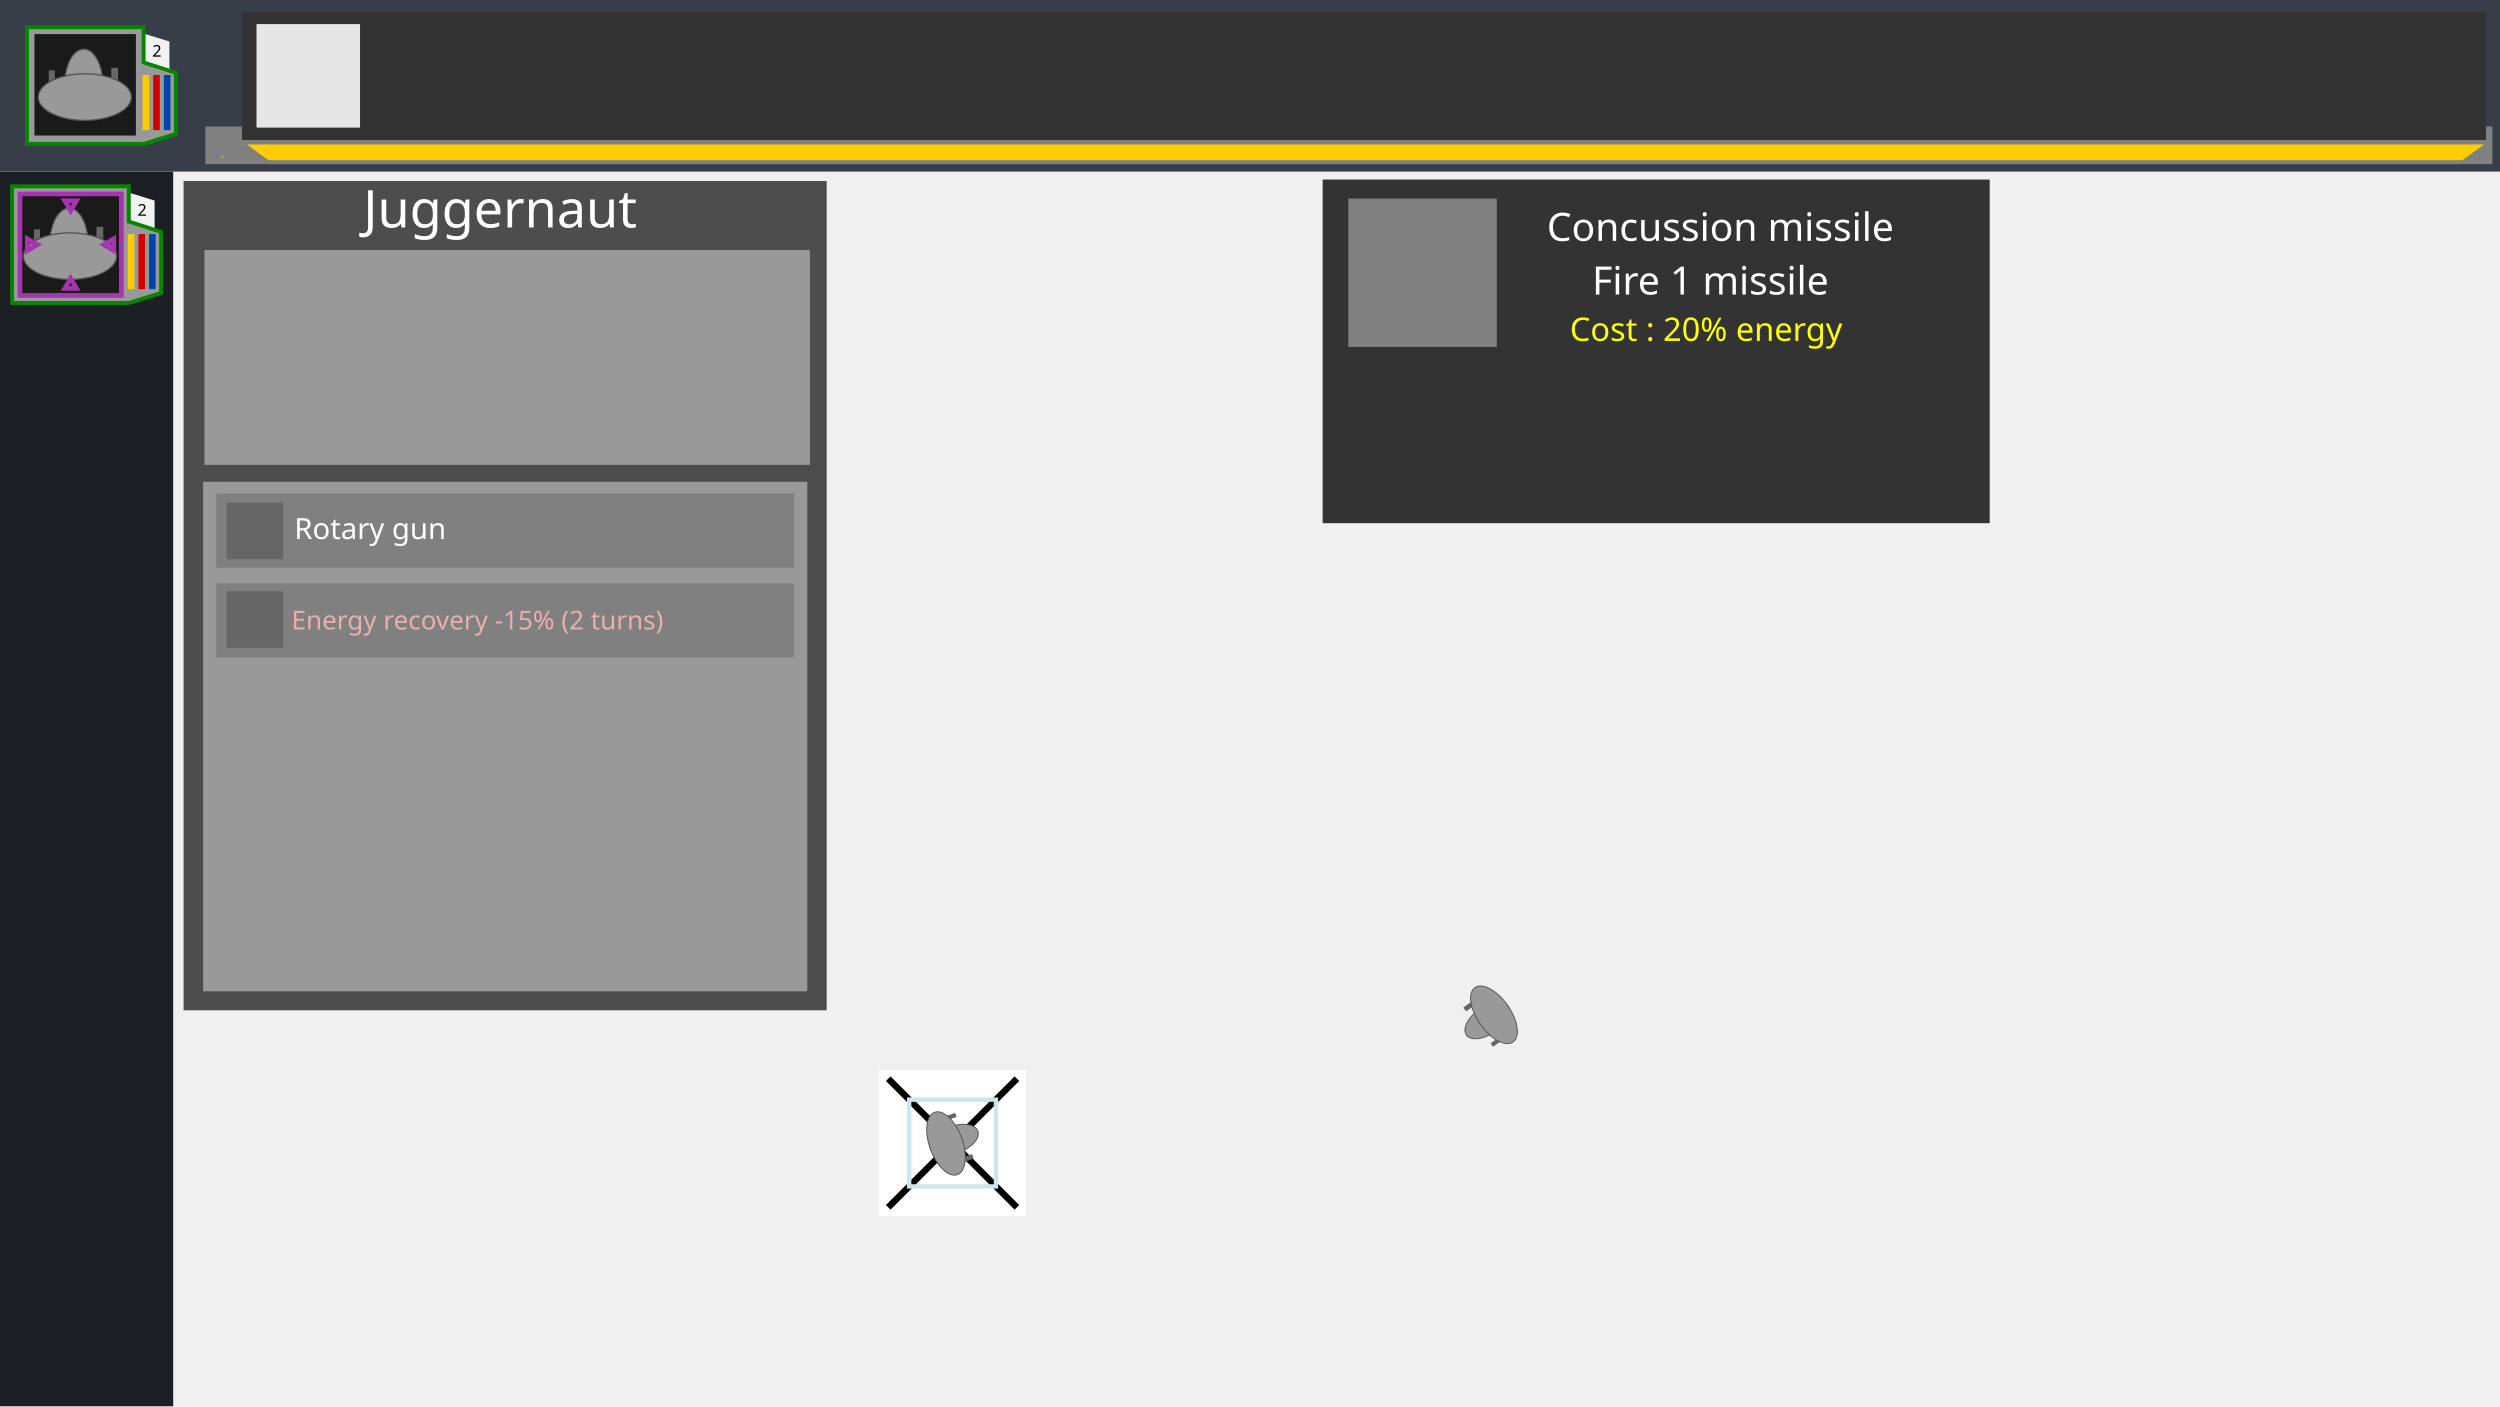
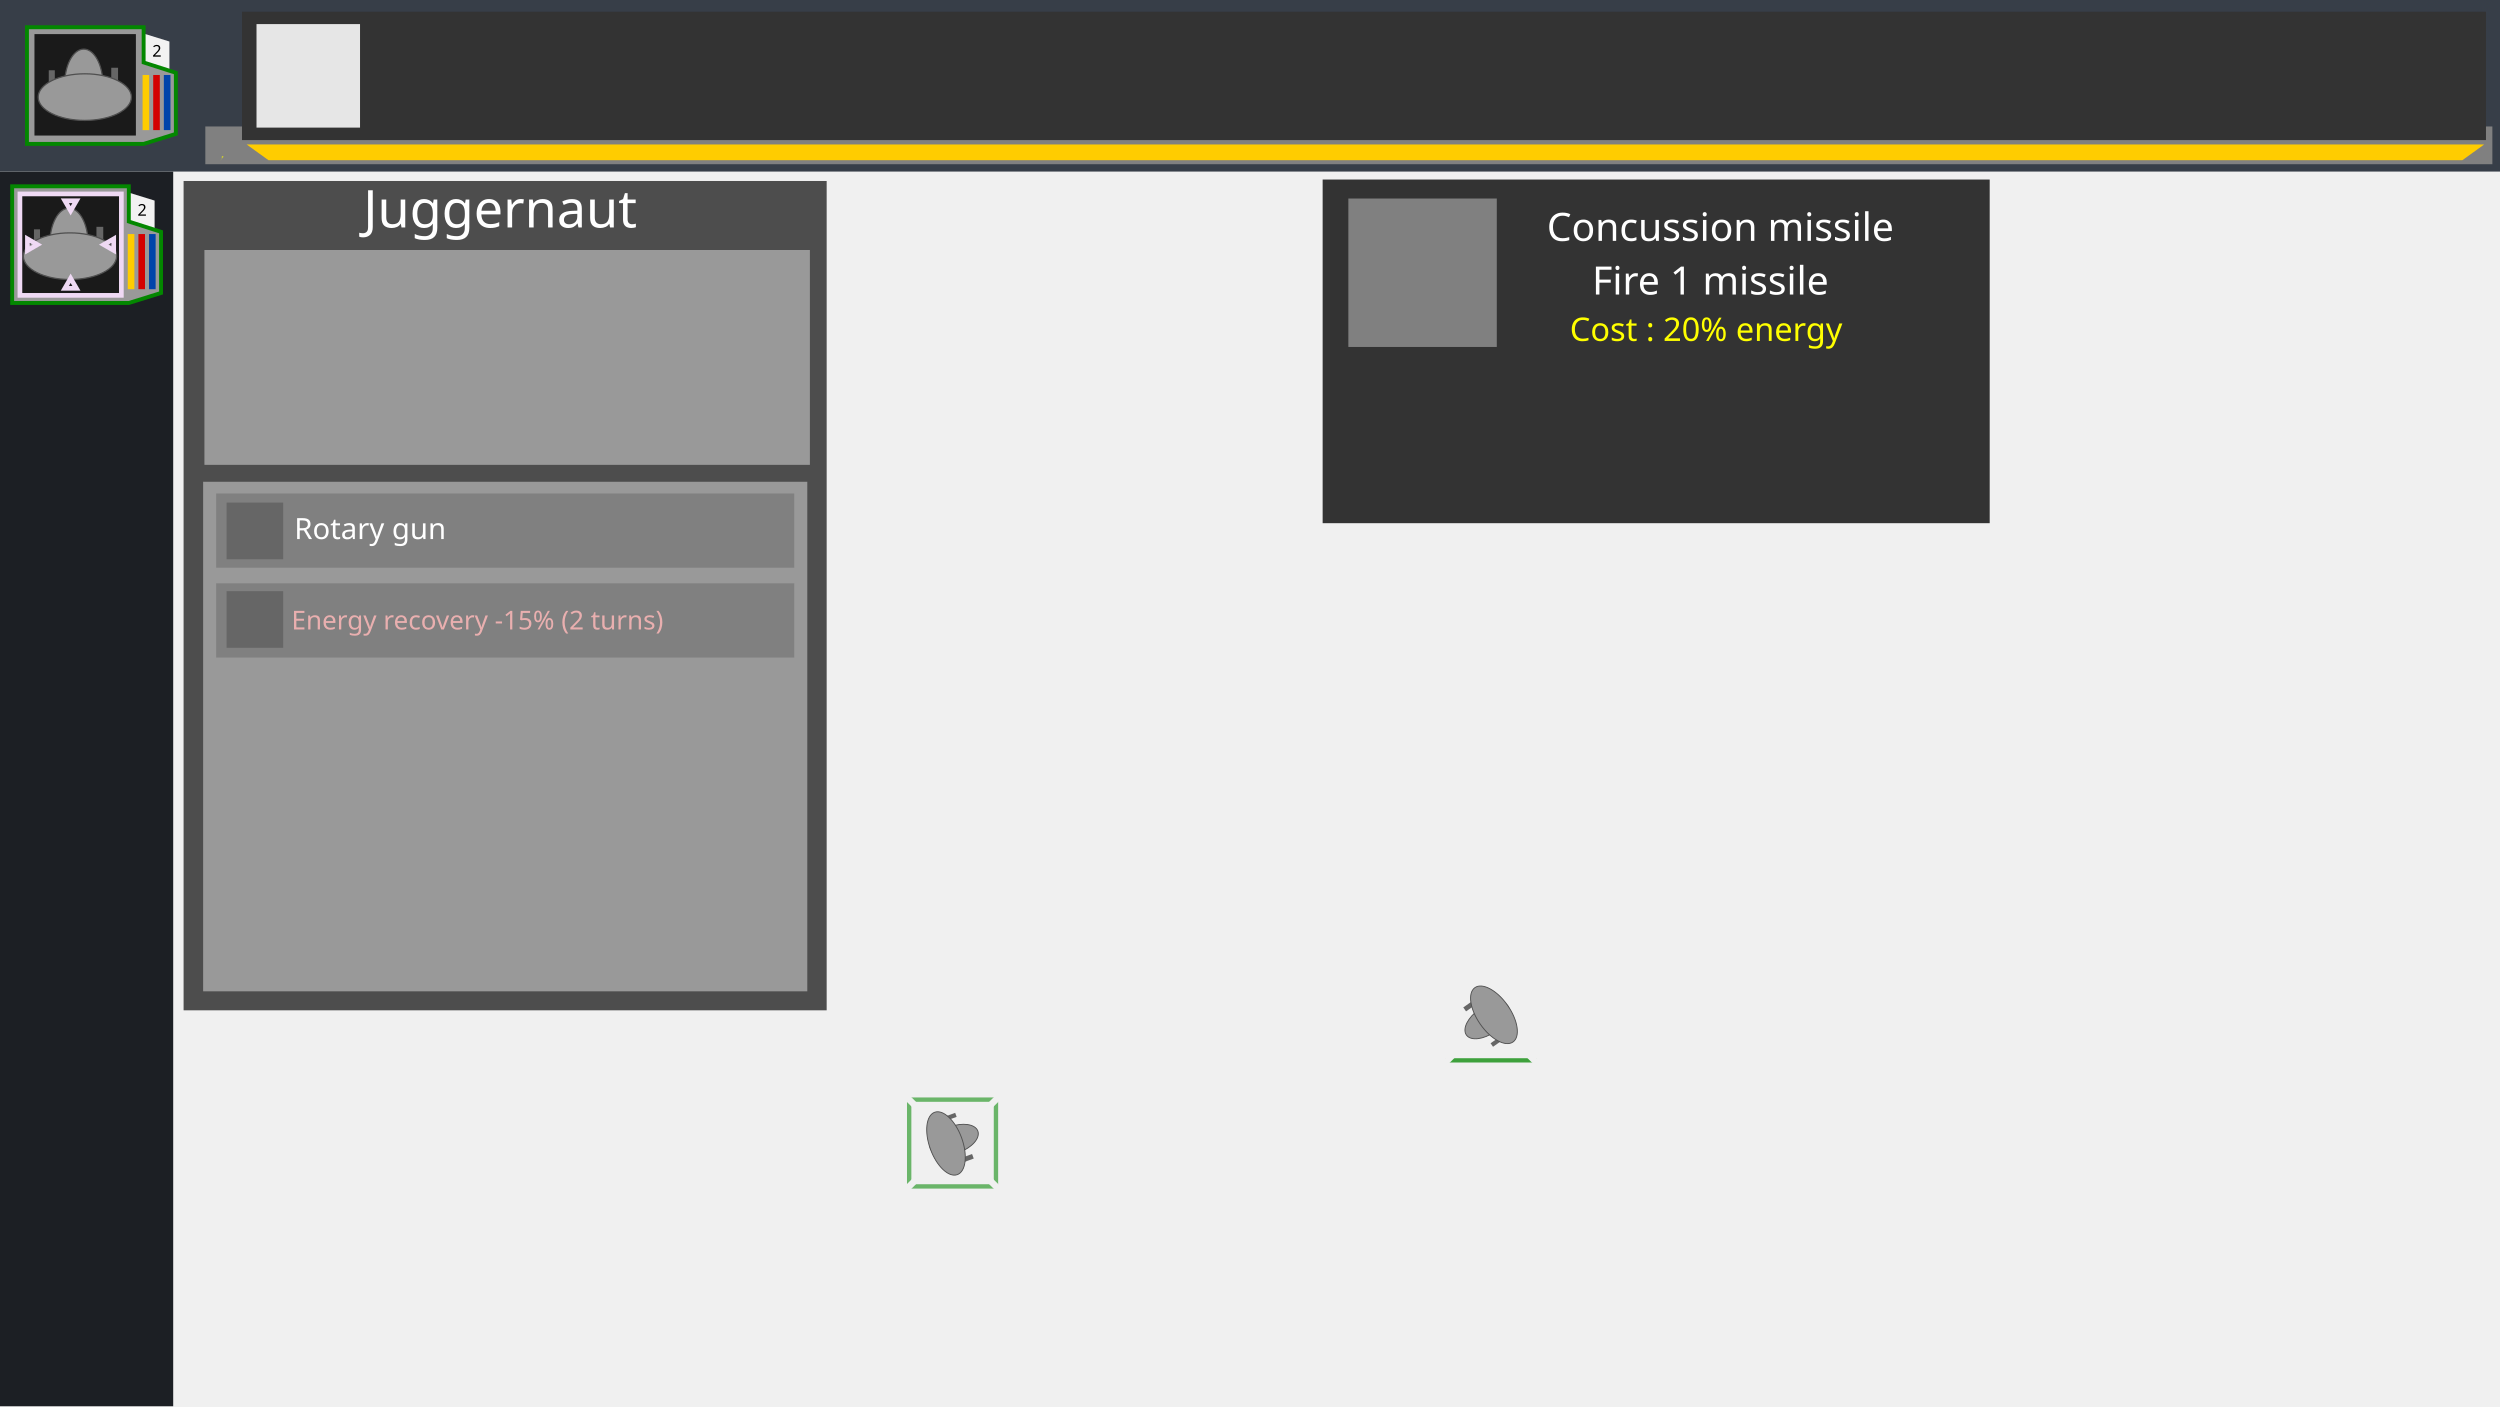
<svg xmlns="http://www.w3.org/2000/svg" xmlns:xlink="http://www.w3.org/1999/xlink" width="1920" height="1080" viewBox="0 0 1920 1080" id="svg2" version="1.1">
  <defs id="defs4">
    <mask maskUnits="userSpaceOnUse" id="mask4579">
      <g id="g4581" transform="translate(-31.78572,-23.92857)">
        <circle r="53.033" cy="-141.638" cx="132.835" id="circle4583" style="opacity:1;fill:none;fill-opacity:1;fill-rule:evenodd;stroke:#ffffff;stroke-width:4.3;stroke-linecap:butt;stroke-linejoin:miter;stroke-miterlimit:4;stroke-dasharray:none;stroke-opacity:1" />
        <path id="path4585" d="m 112.857,-206.209 55.357,0 -19.286,50.714 38.929,0 -73.929,92.857 21.429,-69.286 -36.429,0 z" style="fill:#ffffff;fill-opacity:1;fill-rule:evenodd;stroke:#000000;stroke-width:3.6;stroke-linecap:butt;stroke-linejoin:miter;stroke-miterlimit:4;stroke-dasharray:none;stroke-opacity:1" />
      </g>
    </mask>
+     <mask maskUnits="userSpaceOnUse" id="mask5918">
+       <path id="path5920" d="m 1088.626,724.876 0,112.25 112.75,0 0,-112.25 -112.75,0 z m 8.732,4.947 47.643,47.641 47.641,-47.641 3.535,3.535 -47.641,47.643 47.641,47.641 -3.535,3.535 -47.641,-47.641 -47.643,47.641 -3.535,-3.535 47.643,-47.641 -47.643,-47.643 3.535,-3.535 z" style="opacity:0.747;fill:#ffffff;fill-opacity:1;fill-rule:evenodd;stroke:none;stroke-width:3.6;stroke-linecap:butt;stroke-linejoin:miter;stroke-miterlimit:4;stroke-dasharray:none;stroke-opacity:1" />
+     </mask>
+     <mask maskUnits="userSpaceOnUse" id="mask5923">
+       <path id="path5925" d="m 675.199,821.721 0,112.25 112.75,0 0,-112.25 -112.75,0 z m 8.732,4.947 47.643,47.641 47.641,-47.641 3.535,3.535 -47.641,47.643 47.641,47.641 -3.535,3.535 -47.641,-47.641 -47.643,47.641 -3.535,-3.535 47.643,-47.641 -47.643,-47.643 3.535,-3.535 z" style="opacity:0.747;fill:#ffffff;fill-opacity:1;fill-rule:evenodd;stroke:none;stroke-width:3.6;stroke-linecap:butt;stroke-linejoin:miter;stroke-miterlimit:4;stroke-dasharray:none;stroke-opacity:1" />
+     </mask>
  </defs>
  <g id="layer17">
-     <g id="g4273">
-       <rect y="821.72" x="675.199" height="112.25" width="112.75" id="rect4417" style="opacity:1;fill:#ffffff;fill-opacity:1;fill-rule:evenodd;stroke:none;stroke-width:3.6;stroke-linecap:butt;stroke-linejoin:miter;stroke-miterlimit:4;stroke-dasharray:none;stroke-opacity:1" />
-       <path id="rect4375" d="m 680.397,830.203 47.641,47.641 -47.641,47.641 3.536,3.536 47.641,-47.641 47.641,47.641 3.536,-3.536 -47.641,-47.641 47.641,-47.641 -3.536,-3.536 -47.641,47.641 -47.641,-47.641 -3.536,3.536 z" style="opacity:1;fill:#000000;fill-opacity:1;fill-rule:evenodd;stroke:none;stroke-width:3.6;stroke-linecap:butt;stroke-linejoin:miter;stroke-miterlimit:4;stroke-dasharray:none;stroke-opacity:1" />
-     </g>
-     <path style="opacity:1;fill:#cbe6ed;fill-opacity:1;fill-rule:evenodd;stroke:none;stroke-width:3.6;stroke-linecap:butt;stroke-linejoin:miter;stroke-miterlimit:4;stroke-dasharray:none;stroke-opacity:1" d="m 696.573,842.843 0,70.004 70.002,0 0,-70.004 -70.002,0 z m 3.357,3.359 63.287,0 0,63.285 -63.287,0 0,-63.285 z" id="path4438" />
+     <path style="opacity:1;fill:#038700;fill-opacity:0.749;fill-rule:evenodd;stroke:none;stroke-width:3.6;stroke-linecap:butt;stroke-linejoin:miter;stroke-miterlimit:4;stroke-dasharray:none;stroke-opacity:1" d="m 696.573,842.843 0,70.004 70.002,0 0,-70.004 -70.002,0 z m 3.357,3.359 63.287,0 0,63.285 -63.287,0 0,-63.285 z" id="path4438" mask="url(#mask5923)" />
    <use x="0" y="0" xlink:href="#g4184" id="use4320" transform="matrix(0.06661534,0.1830241,-0.1830241,0.06661534,775.1886,930.2258)" width="100%" height="100%" />
    <use x="0" y="0" xlink:href="#use4320" id="use4429" transform="matrix(-0.9659258,0.258819,-0.258819,-0.9659258,2076.422,1439.591)" width="100%" height="100%" />
+     <path style="opacity:1;fill:#038700;fill-opacity:1;fill-rule:evenodd;stroke:none;stroke-width:3.6;stroke-linecap:butt;stroke-linejoin:miter;stroke-miterlimit:4;stroke-dasharray:none;stroke-opacity:1" mask="url(#mask5918)" d="M 1109.998 812.713 L 1109.998 816.002 L 1180 816.002 L 1180 812.713 L 1109.998 812.713 z " id="path4438-7" />
  </g>
  <g id="layer13" style="display:inline">
    <g id="layer14">
      <rect transform="translate(0,27.63784)" style="opacity:1;fill:#1c1f24;fill-opacity:1;fill-rule:evenodd;stroke:none;stroke-width:16;stroke-linecap:butt;stroke-linejoin:miter;stroke-miterlimit:4;stroke-dasharray:none;stroke-opacity:1" id="rect4415" width="133.015" height="948.23" x="0" y="104.132" />
    </g>
    <g id="layer15" style="display:inline">
      <g id="g4211" transform="translate(-0.7657451,27.63784)">
        <path transform="translate(0,-27.63784)" id="rect4602" d="m 95.459,146.619 24.042,7.425 0,24.042 -24.042,0 z" style="display:inline;opacity:1;fill:#f2f2f2;fill-opacity:1;fill-rule:evenodd;stroke:none;stroke-width:3.6;stroke-linecap:butt;stroke-linejoin:miter;stroke-miterlimit:4;stroke-dasharray:none;stroke-opacity:1" />
        <path id="rect4197" d="m 10.102,115.446 89.601,0 0,27.06 24.743,7.928 0,46.913 -24.743,7.699 -89.601,0 z" style="opacity:1;fill:#999999;fill-opacity:1;fill-rule:evenodd;stroke:#038700;stroke-width:3;stroke-linecap:butt;stroke-linejoin:miter;stroke-miterlimit:4;stroke-dasharray:none;stroke-opacity:1" />
        <rect y="152.119" x="98.892" height="42.341" width="5.065" id="rect4437-3-3" style="opacity:1;fill:#ffcc00;fill-opacity:1;fill-rule:evenodd;stroke:none;stroke-width:16;stroke-linecap:butt;stroke-linejoin:miter;stroke-miterlimit:4;stroke-dasharray:none;stroke-opacity:1" />
        <rect y="152.119" x="107.062" height="42.341" width="5.065" id="rect4437-3-3-6" style="opacity:1;fill:#d40000;fill-opacity:1;fill-rule:evenodd;stroke:none;stroke-width:16;stroke-linecap:butt;stroke-linejoin:miter;stroke-miterlimit:4;stroke-dasharray:none;stroke-opacity:1" />
        <rect y="152.119" x="115.232" height="42.341" width="5.065" id="rect4437-3-3-6-7" style="opacity:1;fill:#0044aa;fill-opacity:1;fill-rule:evenodd;stroke:none;stroke-width:16;stroke-linecap:butt;stroke-linejoin:miter;stroke-miterlimit:4;stroke-dasharray:none;stroke-opacity:1" />
        <rect y="120.727" x="15.855" height="77.905" width="77.905" id="rect4248" style="opacity:1;fill:#1a1a1a;fill-opacity:1;fill-rule:evenodd;stroke:none;stroke-width:3.6;stroke-linecap:butt;stroke-linejoin:miter;stroke-miterlimit:4;stroke-dasharray:none;stroke-opacity:1" />
        <use height="100%" width="100%" transform="matrix(0.2736787,0,0,0.2736787,146.6348,129.8692)" id="use4250" xlink:href="#g4184" y="0" x="0" />
        <text id="text4606" y="138.048" x="106.339" style="font-style:normal;font-weight:normal;font-size:12.5px;line-height:125%;font-family:sans-serif;letter-spacing:0px;word-spacing:0px;fill:#000000;fill-opacity:1;stroke:none;stroke-width:1px;stroke-linecap:butt;stroke-linejoin:miter;stroke-opacity:1" xml:space="preserve">
          <tspan y="138.048" x="106.339" id="tspan4608">2</tspan>
        </text>
      </g>
    </g>
    <g id="layer16" style="display:inline">
-       <rect y="148.931" x="15.297" height="77.905" width="77.905" id="rect4248-3" style="display:inline;opacity:1;fill:none;fill-opacity:1;fill-rule:evenodd;stroke:#a833b0;stroke-width:3.6;stroke-linecap:butt;stroke-linejoin:miter;stroke-miterlimit:4;stroke-dasharray:none;stroke-opacity:1" />
-       <path style="opacity:1;fill:none;fill-opacity:1;fill-rule:evenodd;stroke:#a833b0;stroke-width:3.6;stroke-linecap:butt;stroke-linejoin:miter;stroke-miterlimit:4;stroke-dasharray:none;stroke-opacity:1" id="path4312" d="m 54.25,161.881 -4.444,-7.697 8.887,0 z" />
-       <use x="0" y="0" xlink:href="#path4312" id="use4314" transform="matrix(1,0,0,-1,0,375.6155)" width="100%" height="100%" />
-       <use x="0" y="0" xlink:href="#path4312" id="use4316" transform="matrix(0,-1,1,0,-133.125,242.1338)" width="100%" height="100%" />
-       <use x="0" y="0" xlink:href="#path4312" id="use4318" transform="matrix(0,1,-1,0,241.5,133.6338)" width="100%" height="100%" />
+       <g id="g4299" style="">
+         <rect style="display:inline;opacity:1;fill:none;fill-opacity:1;fill-rule:evenodd;stroke:#efd9f4;stroke-width:3.6;stroke-linecap:butt;stroke-linejoin:miter;stroke-miterlimit:4;stroke-dasharray:none;stroke-opacity:1" id="rect4248-3" width="77.905" height="77.905" x="15.297" y="148.931" />
+         <path d="m 54.25,161.881 -4.444,-7.697 8.887,0 z" id="path4312" style="opacity:1;fill:none;fill-opacity:1;fill-rule:evenodd;stroke:#efd9f4;stroke-width:3.6;stroke-linecap:butt;stroke-linejoin:miter;stroke-miterlimit:4;stroke-dasharray:none;stroke-opacity:1" />
+         <use height="100%" width="100%" transform="matrix(1,0,0,-1,0,375.6155)" id="use4314" xlink:href="#path4312" y="0" x="0" />
+         <use height="100%" width="100%" transform="matrix(0,-1,1,0,-133.125,242.1338)" id="use4316" xlink:href="#path4312" y="0" x="0" />
+         <use height="100%" width="100%" transform="matrix(0,1,-1,0,241.5,133.6338)" id="use4318" xlink:href="#path4312" y="0" x="0" />
+       </g>
    </g>
  </g>
  <g id="layer5" style="display:inline">
    <g id="layer11">
      <rect style="opacity:1;fill:#373e48;fill-opacity:1;fill-rule:evenodd;stroke:none;stroke-width:16;stroke-linecap:butt;stroke-linejoin:miter;stroke-miterlimit:4;stroke-dasharray:none;stroke-opacity:1" id="rect4413" width="1920" height="131.77" x="0" y="-27.638" transform="translate(0,27.63784)" />
    </g>
    <g id="layer6">
      <g id="layer7" style="display:inline">
        <rect style="opacity:1;fill:#808080;fill-opacity:1;fill-rule:evenodd;stroke:none;stroke-width:3.6;stroke-linecap:butt;stroke-linejoin:miter;stroke-miterlimit:4;stroke-dasharray:none;stroke-opacity:1" id="rect4249" width="1756.453" height="28.991" x="157.685" y="97.122" />
      </g>
      <g id="layer8">
        <path transform="translate(0,27.63784)" style="opacity:1;fill:#ffcc00;fill-opacity:1;fill-rule:evenodd;stroke:none;stroke-width:16;stroke-linecap:butt;stroke-linejoin:miter;stroke-miterlimit:4;stroke-dasharray:none;stroke-opacity:1" d="m 206.228,95.419 1684.823,0 16.824,-12.122 -1718.471,0 z" id="rect4437" />
        <use x="0" y="0" xlink:href="#g4573" id="use4168" transform="matrix(0.7533123,0,0,0.7533123,177.4555,219.2185)" width="100%" height="100%" />
      </g>
    </g>
    <g id="layer9">
      <g id="layer10">
        <rect style="opacity:1;fill:#333333;fill-opacity:1;fill-rule:evenodd;stroke:none;stroke-width:16;stroke-linecap:butt;stroke-linejoin:miter;stroke-miterlimit:4;stroke-dasharray:none;stroke-opacity:1" id="rect4439" width="1723.382" height="98.571" x="185.847" y="9" />
      </g>
    </g>
    <g id="layer12">
      <use x="0" y="0" xlink:href="#g4211" id="use4222" transform="translate(11.37235,-122.1695)" width="100%" height="100%" />
    </g>
  </g>
  <g id="layer2" style="display:inline">
    <rect style="opacity:1;fill:#4d4d4d;fill-opacity:1;fill-rule:evenodd;stroke:none;stroke-width:3.6;stroke-linecap:butt;stroke-linejoin:miter;stroke-miterlimit:4;stroke-dasharray:none;stroke-opacity:1" id="rect4578" width="493.879" height="636.924" x="141" y="139" />
    <text xml:space="preserve" style="font-style:normal;font-weight:normal;font-size:40px;line-height:125%;font-family:sans-serif;letter-spacing:0px;word-spacing:0px;fill:#ffffff;fill-opacity:1;stroke:none;stroke-width:1px;stroke-linecap:butt;stroke-linejoin:miter;stroke-opacity:1" x="279" y="174.707" id="text4580">
      <tspan id="tspan4582" x="279" y="174.707">Juggernaut</tspan>
    </text>
    <rect style="opacity:1;fill:#999999;fill-opacity:1;fill-rule:evenodd;stroke:none;stroke-width:3.6;stroke-linecap:butt;stroke-linejoin:miter;stroke-miterlimit:4;stroke-dasharray:none;stroke-opacity:1" id="rect4584" width="465" height="165" x="157" y="192" />
    <rect style="opacity:1;fill:#999999;fill-opacity:1;fill-rule:evenodd;stroke:none;stroke-width:3.6;stroke-linecap:butt;stroke-linejoin:miter;stroke-miterlimit:4;stroke-dasharray:none;stroke-opacity:1" id="rect4586" width="464" height="391.338" x="156" y="370" />
    <rect style="opacity:1;fill:#808080;fill-opacity:1;fill-rule:evenodd;stroke:none;stroke-width:3.6;stroke-linecap:butt;stroke-linejoin:miter;stroke-miterlimit:4;stroke-dasharray:none;stroke-opacity:1" id="rect4594" width="444" height="57" x="166" y="379" />
    <rect style="opacity:1;fill:#666666;fill-opacity:1;fill-rule:evenodd;stroke:none;stroke-width:3.6;stroke-linecap:butt;stroke-linejoin:miter;stroke-miterlimit:4;stroke-dasharray:none;stroke-opacity:1" id="rect4596" width="43.5" height="43.5" x="174" y="386" />
    <text xml:space="preserve" style="font-style:normal;font-weight:normal;font-size:40px;line-height:125%;font-family:sans-serif;letter-spacing:0px;word-spacing:0px;fill:#ffffff;fill-opacity:1;stroke:none;stroke-width:1px;stroke-linecap:butt;stroke-linejoin:miter;stroke-opacity:1" x="226" y="414" id="text4598">
      <tspan id="tspan4600" x="226" y="414" style="font-size:22.5px">Rotary gun</tspan>
    </text>
    <use x="0" y="0" xlink:href="#rect4594" id="use4261" transform="translate(0,69)" width="100%" height="100%" />
    <use x="0" y="0" xlink:href="#rect4596" id="use4263" transform="translate(0,68)" width="100%" height="100%" />
    <text xml:space="preserve" style="font-style:normal;font-weight:normal;font-size:20px;line-height:125%;font-family:sans-serif;letter-spacing:0px;word-spacing:0px;display:inline;fill:#e9afaf;fill-opacity:1;stroke:none;stroke-width:1px;stroke-linecap:butt;stroke-linejoin:miter;stroke-opacity:1" x="223.873" y="483.42" id="text4598-3">
      <tspan id="tspan4600-5" x="223.873" y="483.42" style="font-size:20px;fill:#e9afaf">Energy recovery -15% (2 turns)</tspan>
    </text>
    <rect style="opacity:1;fill:#e6e6e6;fill-opacity:1;fill-rule:evenodd;stroke:none;stroke-width:3.6;stroke-linecap:butt;stroke-linejoin:miter;stroke-miterlimit:4;stroke-dasharray:none;stroke-opacity:1" id="rect4320" width="79.5" height="79.5" x="197" y="18.5" />
  </g>
  <g id="layer4">
    <rect style="display:inline;opacity:1;fill:#333333;fill-opacity:1;fill-rule:evenodd;stroke:none;stroke-width:3.6;stroke-linecap:butt;stroke-linejoin:miter;stroke-miterlimit:4;stroke-dasharray:none;stroke-opacity:1" id="rect4578-3" width="512.293" height="263.924" x="1015.795" y="137.882" />
    <rect style="opacity:1;fill:#808080;fill-opacity:1;fill-rule:evenodd;stroke:none;stroke-width:3.6;stroke-linecap:butt;stroke-linejoin:miter;stroke-miterlimit:4;stroke-dasharray:none;stroke-opacity:1" id="rect4260" width="114" height="114" x="1035.535" y="152.464" />
    <text xml:space="preserve" style="font-style:normal;font-weight:normal;font-size:40px;line-height:125%;font-family:sans-serif;letter-spacing:0px;word-spacing:0px;fill:#000000;fill-opacity:1;stroke:none;stroke-width:1px;stroke-linecap:butt;stroke-linejoin:miter;stroke-opacity:1" x="1188" y="185" id="text4262">
      <tspan id="tspan4264" x="1188" y="185" style="font-size:30px;fill:#ffffff">Concussion missile</tspan>
    </text>
    <text xml:space="preserve" style="font-style:normal;font-weight:normal;font-size:40px;line-height:125%;font-family:sans-serif;letter-spacing:0px;word-spacing:0px;fill:#000000;fill-opacity:1;stroke:none;stroke-width:1px;stroke-linecap:butt;stroke-linejoin:miter;stroke-opacity:1" x="1222.749" y="226.184" id="text4262-6">
      <tspan id="tspan4264-7" x="1222.749" y="226.184" style="font-size:30px;fill:#ffffff">Fire 1 missile</tspan>
    </text>
    <text xml:space="preserve" style="font-style:normal;font-weight:normal;font-size:40px;line-height:125%;font-family:sans-serif;letter-spacing:0px;word-spacing:0px;fill:#000000;fill-opacity:1;stroke:none;stroke-width:1px;stroke-linecap:butt;stroke-linejoin:miter;stroke-opacity:1" x="1205.605" y="261.827" id="text4284">
      <tspan x="1205.605" y="261.827" style="font-size:25px;fill:#ffff00" id="tspan4431">Cost : 20% energy</tspan>
    </text>
    <flowRoot xml:space="preserve" id="flowRoot4288" style="font-style:normal;font-weight:normal;font-size:40px;line-height:125%;font-family:sans-serif;letter-spacing:0px;word-spacing:0px;fill:#000000;fill-opacity:1;stroke:none;stroke-width:1px;stroke-linecap:butt;stroke-linejoin:miter;stroke-opacity:1" transform="translate(114,0)">
      <flowRegion id="flowRegion4290">
        <rect id="rect4292" width="478.711" height="104.652" x="919.946" y="280.969" />
      </flowRegion>
      <flowPara id="flowPara4294" style="font-size:17.5px;fill:#ffffff">Shoot a single missile that explodes just before impact, and overloads the shield, doing <flowSpan style="fill:#3771c8" id="flowSpan4298">7 shield damage</flowSpan>
      </flowPara>
    </flowRoot>
  </g>
  <g id="layer1" transform="translate(0,27.63784)">
    <g id="g4573" transform="matrix(0.1866879,0,0,0.1923607,-25.92028,-110.7567)">
      <rect mask="url(#mask4579)" y="-232.652" x="44.286" height="147.514" width="116.591" id="rect4552" style="opacity:1;fill:#ffff00;fill-opacity:1;fill-rule:evenodd;stroke:none;stroke-width:3.6;stroke-linecap:butt;stroke-linejoin:miter;stroke-miterlimit:4;stroke-dasharray:none;stroke-opacity:1" />
    </g>
    <path style="opacity:1;fill:#d40000;fill-opacity:1;fill-rule:evenodd;stroke:none;stroke-width:3.6;stroke-linecap:butt;stroke-linejoin:miter;stroke-miterlimit:4;stroke-dasharray:none;stroke-opacity:1" id="path5830" d="m 173.6,-100.378 -73.419,-1e-5 -36.709,-63.582 36.709,-63.582 73.419,1e-5 36.709,63.582 z" />
    <circle style="opacity:1;fill:#2c5aa0;fill-opacity:1;fill-rule:evenodd;stroke:none;stroke-width:3.6;stroke-linecap:butt;stroke-linejoin:miter;stroke-miterlimit:4;stroke-dasharray:none;stroke-opacity:1" id="path4192" cx="343.957" cy="-162.851" r="70.711" />
    <g id="g4184">
      <rect y="68.07" x="-437.699" height="60.811" width="16.971" id="rect4180" style="opacity:1;fill:#666666;fill-opacity:1;fill-rule:evenodd;stroke:none;stroke-width:3.6;stroke-linecap:butt;stroke-linejoin:miter;stroke-miterlimit:4;stroke-dasharray:none;stroke-opacity:1" />
      <rect y="60.998" x="-262.337" height="73.539" width="19.092" id="rect4182" style="opacity:1;fill:#666666;fill-opacity:1;fill-rule:evenodd;stroke:none;stroke-width:3.6;stroke-linecap:butt;stroke-linejoin:miter;stroke-miterlimit:4;stroke-dasharray:none;stroke-opacity:1" />
      <ellipse ry="99.702" rx="53.74" cy="108.375" cx="-339.411" id="path4176" style="opacity:1;fill:#999999;fill-opacity:1;fill-rule:evenodd;stroke:#4f4f4f;stroke-width:3.6;stroke-linecap:butt;stroke-linejoin:miter;stroke-miterlimit:4;stroke-dasharray:none;stroke-opacity:1" />
      <ellipse ry="65.407" rx="130.815" cy="143.376" cx="-336.583" id="path4178" style="opacity:1;fill:#999999;fill-opacity:1;fill-rule:evenodd;stroke:#4f4f4f;stroke-width:3.6;stroke-linecap:butt;stroke-linejoin:miter;stroke-miterlimit:4;stroke-dasharray:none;stroke-opacity:1" />
    </g>
  </g>
  <g id="layer3" style="display:none">
    <text xml:space="preserve" style="font-style:normal;font-weight:normal;font-size:40px;line-height:125%;font-family:sans-serif;letter-spacing:0px;word-spacing:0px;fill:#000000;fill-opacity:1;stroke:none;stroke-width:1px;stroke-linecap:butt;stroke-linejoin:miter;stroke-opacity:1" x="-126.316" y="118.897" id="text4611">
      <tspan id="tspan4613" x="-126.316" y="118.897" style="font-size:22.5px;fill:#ff00ff">Ship level</tspan>
    </text>
    <path style="fill:#ff00ff;fill-rule:evenodd;stroke:#ff00ff;stroke-width:3.3;stroke-linecap:butt;stroke-linejoin:miter;stroke-miterlimit:4;stroke-dasharray:none;stroke-opacity:1" d="m -10.607,123.638 113.844,36.416" id="path4615" />
    <text xml:space="preserve" style="font-style:normal;font-weight:normal;font-size:40px;line-height:125%;font-family:sans-serif;letter-spacing:0px;word-spacing:0px;display:inline;fill:#000000;fill-opacity:1;stroke:none;stroke-width:1px;stroke-linecap:butt;stroke-linejoin:miter;stroke-opacity:1" x="-243.261" y="431.207" id="text4611-5">
      <tspan x="-243.261" y="431.207" style="font-size:22.5px;fill:#ff00ff" id="tspan4635">Available weapon/ability</tspan>
    </text>
    <path style="display:inline;fill:#ff00ff;fill-rule:evenodd;stroke:#ff00ff;stroke-width:3.3;stroke-linecap:butt;stroke-linejoin:miter;stroke-miterlimit:4;stroke-dasharray:none;stroke-opacity:1" d="M 47.078,419.792 172.922,406.208" id="path4615-5" />
    <text xml:space="preserve" style="font-style:normal;font-weight:normal;font-size:40px;line-height:125%;font-family:sans-serif;letter-spacing:0px;word-spacing:0px;display:inline;fill:#000000;fill-opacity:1;stroke:none;stroke-width:1px;stroke-linecap:butt;stroke-linejoin:miter;stroke-opacity:1" x="701.998" y="477.823" id="text4611-5-6">
      <tspan x="701.998" y="477.823" style="font-size:22.5px;fill:#ff00ff" id="tspan4635-2">Auto-scroll area</tspan>
    </text>
    <path style="display:inline;fill:#ff00ff;fill-rule:evenodd;stroke:#ff00ff;stroke-width:3.3;stroke-linecap:butt;stroke-linejoin:miter;stroke-miterlimit:4;stroke-dasharray:none;stroke-opacity:1" d="m 619.977,512.713 73.518,-40.454" id="path4615-5-9" />
    <text xml:space="preserve" style="font-style:normal;font-weight:normal;font-size:40px;line-height:125%;font-family:sans-serif;letter-spacing:0px;word-spacing:0px;display:inline;fill:#000000;fill-opacity:1;stroke:none;stroke-width:1px;stroke-linecap:butt;stroke-linejoin:miter;stroke-opacity:1" x="747.306" y="156.019" id="text4611-5-6-1">
      <tspan x="747.306" y="156.019" style="font-size:22.5px;fill:#ff00ff" id="tspan4635-2-2">Ship details,</tspan>
      <tspan x="747.306" y="184.144" style="font-size:22.5px;fill:#ff00ff" id="tspan4283">on hover or hold</tspan>
    </text>
    <path style="display:inline;fill:#ff00ff;fill-rule:evenodd;stroke:#ff00ff;stroke-width:3.3;stroke-linecap:butt;stroke-linejoin:miter;stroke-miterlimit:4;stroke-dasharray:none;stroke-opacity:1" d="M 634.947,170.101 741.699,146.617" id="path4615-5-9-0" />
    <text xml:space="preserve" style="font-style:normal;font-weight:normal;font-size:40px;line-height:125%;font-family:sans-serif;letter-spacing:0px;word-spacing:0px;display:inline;fill:#000000;fill-opacity:1;stroke:none;stroke-width:1px;stroke-linecap:butt;stroke-linejoin:miter;stroke-opacity:1" x="1551.192" y="171.625" id="text4611-5-6-1-5">
      <tspan x="1551.192" y="171.625" style="font-size:22.5px;fill:#ff00ff" id="tspan4635-2-2-6">Equipment name</tspan>
    </text>
    <path style="display:inline;fill:#ff00ff;fill-rule:evenodd;stroke:#ff00ff;stroke-width:3.3;stroke-linecap:butt;stroke-linejoin:miter;stroke-miterlimit:4;stroke-dasharray:none;stroke-opacity:1" d="m 1483.237,174.415 62.252,-4.483" id="path4615-5-9-0-9" />
    <text xml:space="preserve" style="font-style:normal;font-weight:normal;font-size:40px;line-height:125%;font-family:sans-serif;letter-spacing:0px;word-spacing:0px;display:inline;fill:#000000;fill-opacity:1;stroke:none;stroke-width:1px;stroke-linecap:butt;stroke-linejoin:miter;stroke-opacity:1" x="1550.467" y="214.914" id="text4611-5-6-1-5-7">
      <tspan x="1550.467" y="214.914" style="font-size:22.5px;fill:#ff00ff" id="tspan4635-2-2-6-0">Action name</tspan>
    </text>
    <path style="display:inline;fill:#ff00ff;fill-rule:evenodd;stroke:#ff00ff;stroke-width:3.3;stroke-linecap:butt;stroke-linejoin:miter;stroke-miterlimit:4;stroke-dasharray:none;stroke-opacity:1" d="m 1428.374,216.742 117.252,-8.483" id="path4615-5-9-0-9-9" />
    <text xml:space="preserve" style="font-style:normal;font-weight:normal;font-size:40px;line-height:125%;font-family:sans-serif;letter-spacing:0px;word-spacing:0px;display:inline;fill:#000000;fill-opacity:1;stroke:none;stroke-width:1px;stroke-linecap:butt;stroke-linejoin:miter;stroke-opacity:1" x="1231.959" y="495.066" id="text4611-5-6-1-3">
      <tspan x="1231.959" y="495.066" style="font-size:22.5px;fill:#ff00ff" id="tspan4635-2-2-60">Action details, on hover or hold</tspan>
    </text>
    <path style="display:inline;fill:#ff00ff;fill-rule:evenodd;stroke:#ff00ff;stroke-width:3.3;stroke-linecap:butt;stroke-linejoin:miter;stroke-miterlimit:4;stroke-dasharray:none;stroke-opacity:1" d="m 1330.624,400.742 15.752,66.517" id="path4615-5-9-0-6" />
    <text xml:space="preserve" style="font-style:normal;font-weight:normal;font-size:40px;line-height:125%;font-family:sans-serif;letter-spacing:0px;word-spacing:0px;display:inline;fill:#000000;fill-opacity:1;stroke:none;stroke-width:1px;stroke-linecap:butt;stroke-linejoin:miter;stroke-opacity:1" x="-112.708" y="496.207" id="text4611-5-62">
      <tspan x="-112.708" y="496.207" style="font-size:22.5px;fill:#ff00ff" id="tspan4635-9">Active effect</tspan>
    </text>
    <path style="display:inline;fill:#ff00ff;fill-rule:evenodd;stroke:#ff00ff;stroke-width:3.3;stroke-linecap:butt;stroke-linejoin:miter;stroke-miterlimit:4;stroke-dasharray:none;stroke-opacity:1" d="M 48.078,488.792 173.922,475.208" id="path4615-5-1" />
  </g>
</svg>
